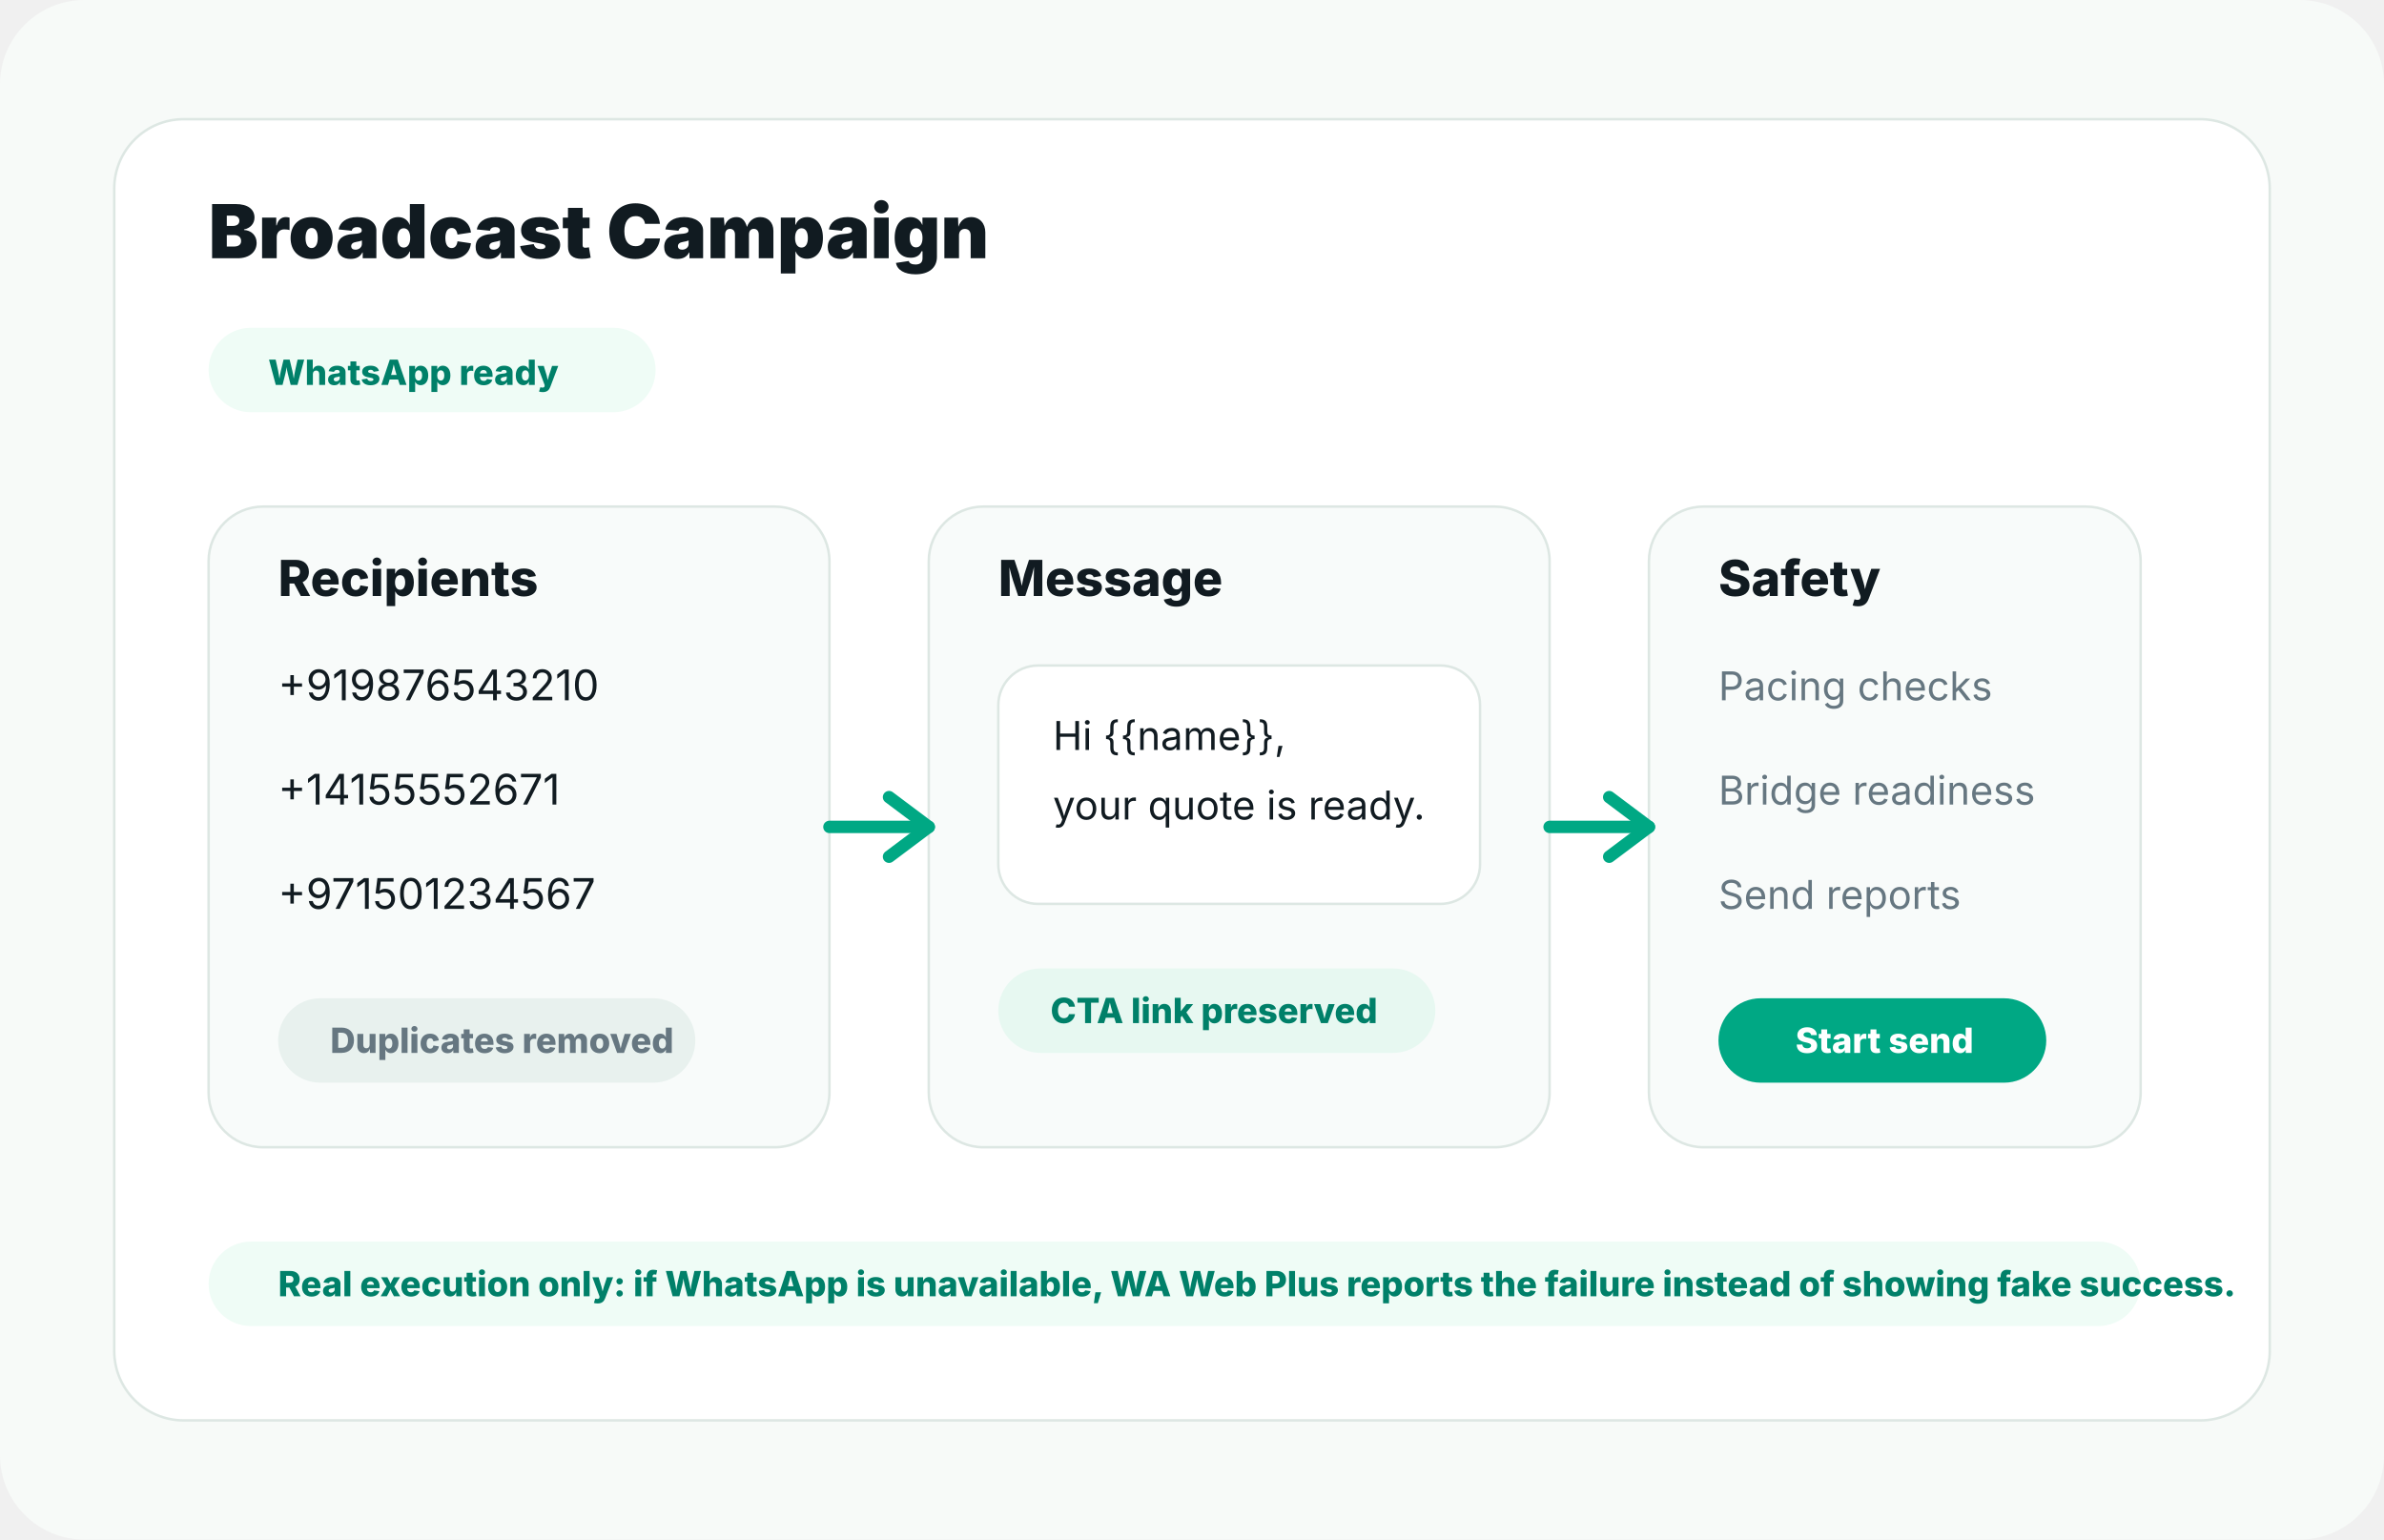
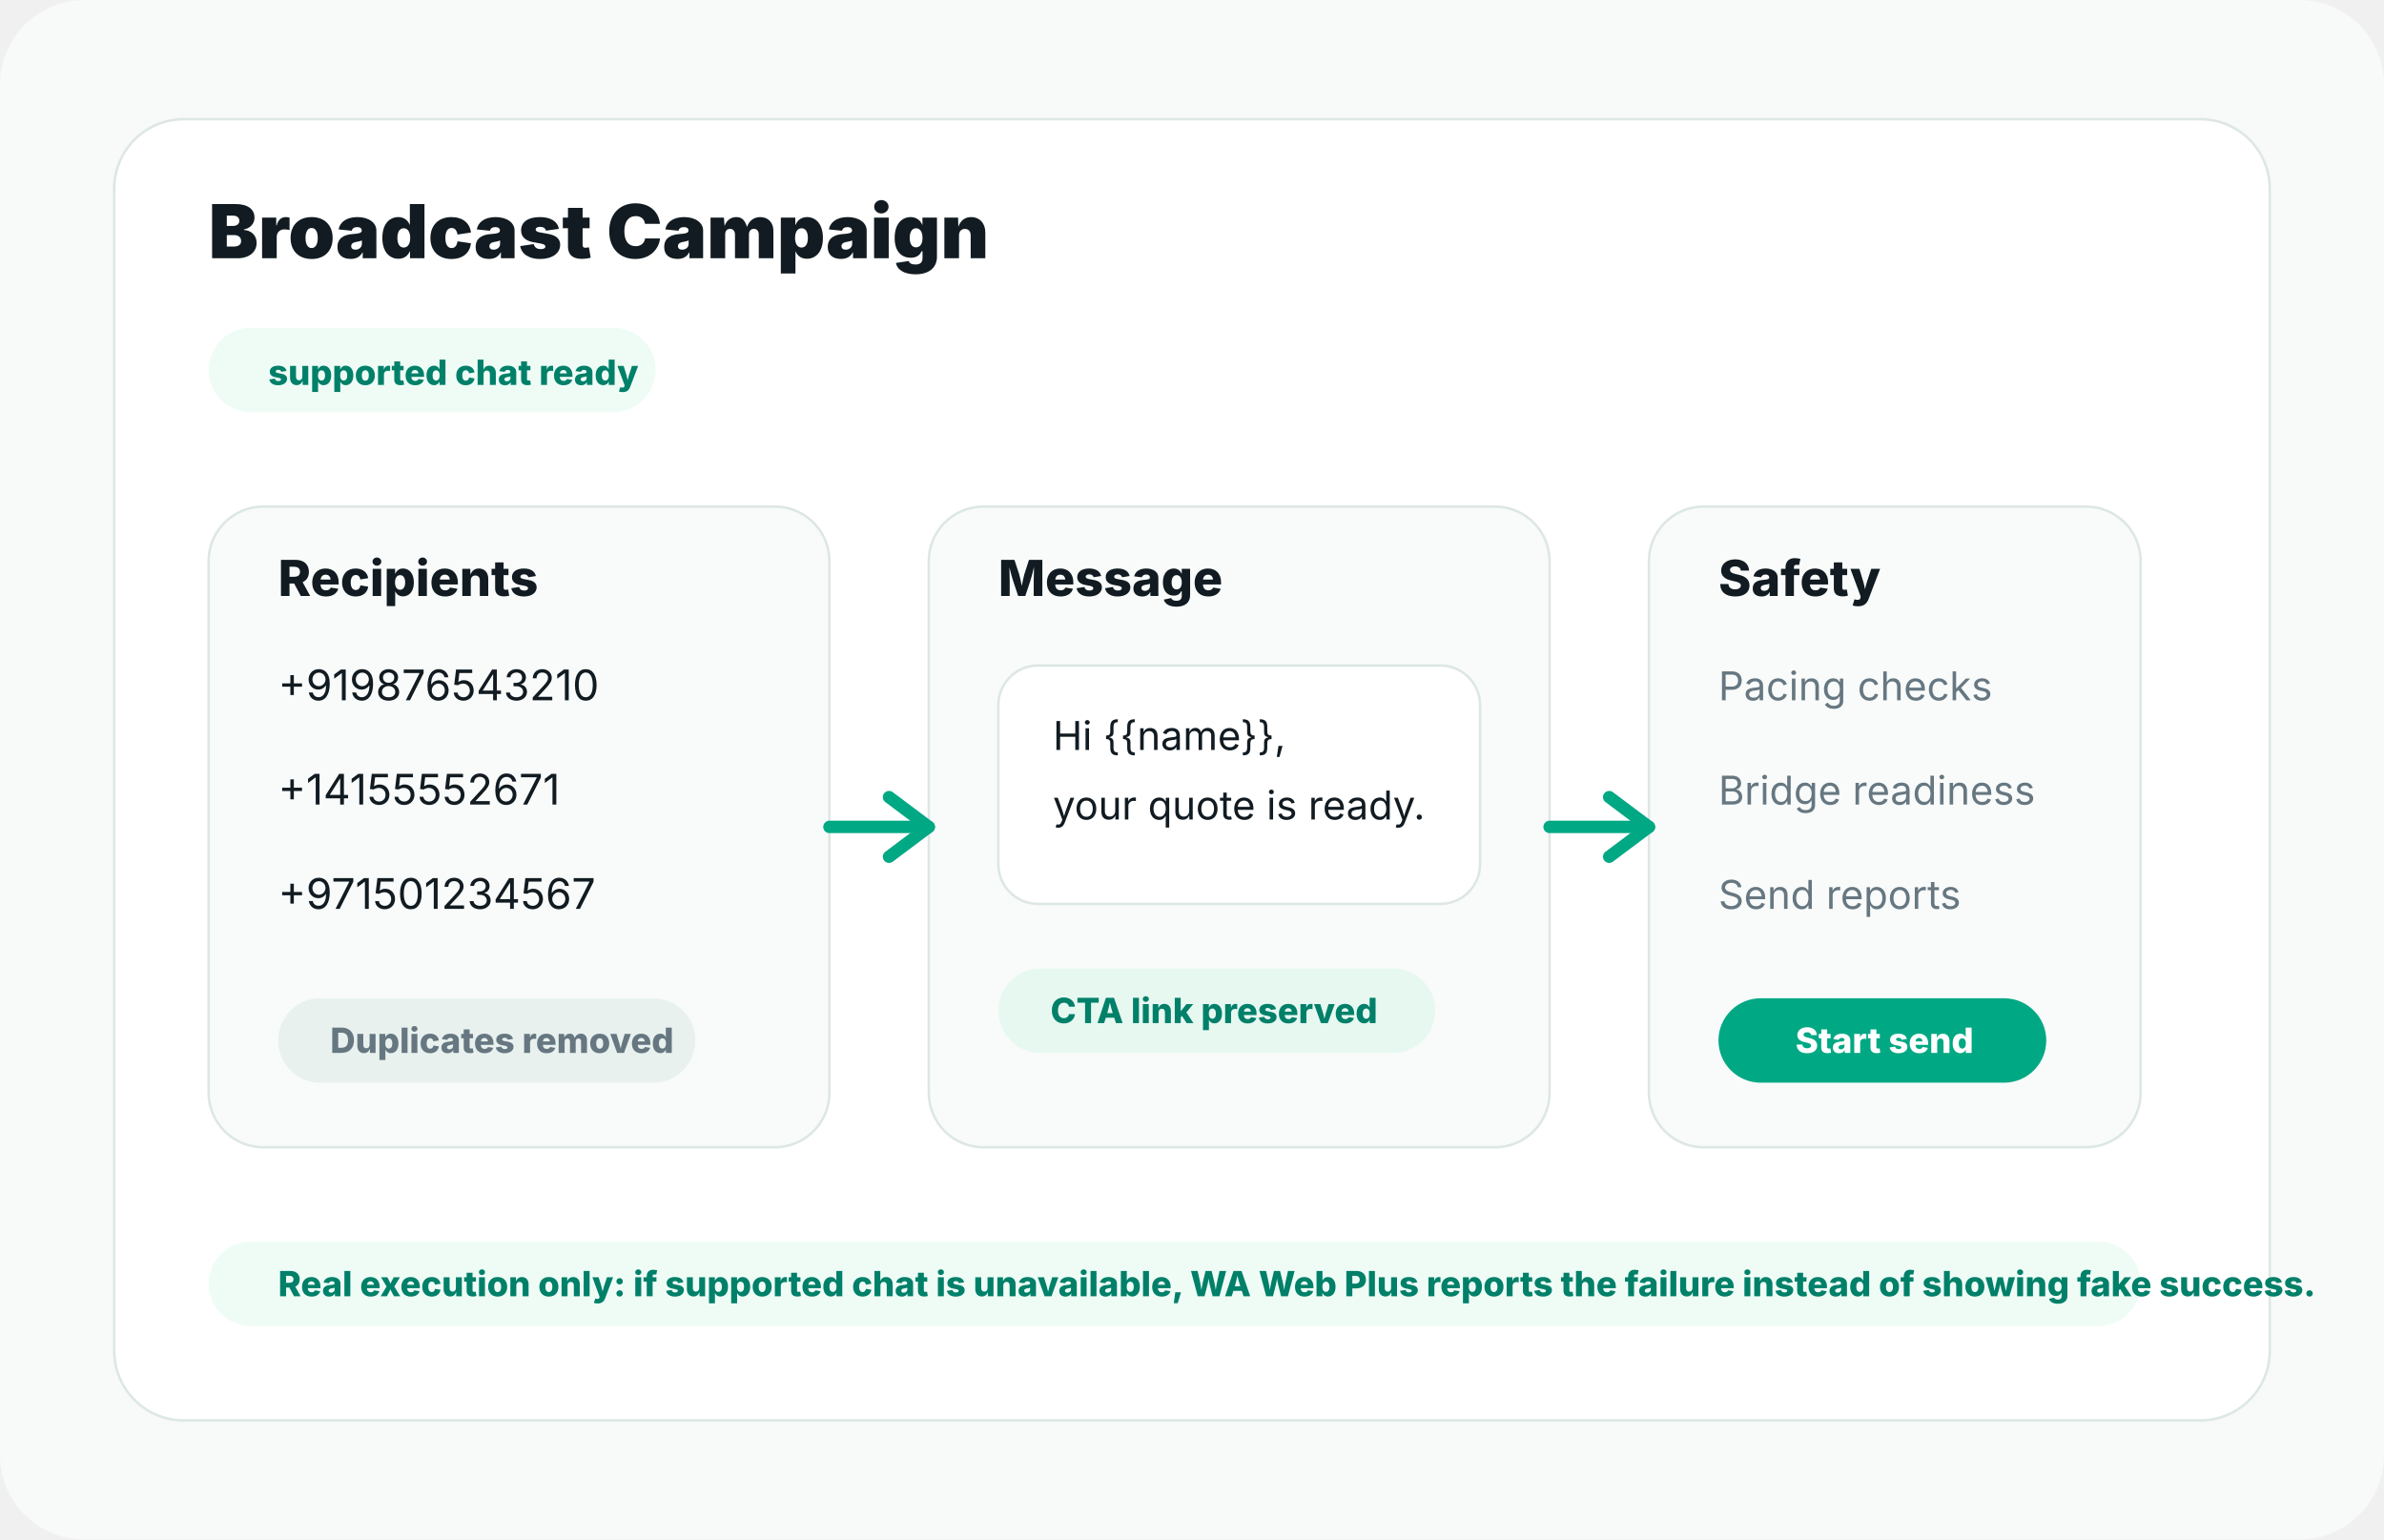
<svg xmlns="http://www.w3.org/2000/svg" width="960" height="620" viewBox="0 0 960 620" fill="none" role="img" aria-labelledby="title desc">
  <rect width="960" height="620" rx="34" fill="#F7FAF8" />
  <rect x="46" y="48" width="868" height="524" rx="28" fill="white" stroke="#DDE7E3" />
  <text x="84" y="104" fill="#111B21" font-family="Inter, Arial, sans-serif" font-size="30" font-weight="900">Broadcast Campaign</text>
  <rect x="84" y="132" width="180" height="34" rx="17" fill="#EFFCF6" />
-   <text x="108" y="155" fill="#008069" font-family="Inter, Arial, sans-serif" font-size="14" font-weight="800">WhatsApp ready</text>
+   <text x="108" y="155" fill="#008069" font-family="Inter, Arial, sans-serif" font-size="14" font-weight="800">supported chat ready</text>
  <rect x="84" y="204" width="250" height="258" rx="22" fill="#F8FBFA" stroke="#DDE7E3" />
  <text x="112" y="240" fill="#111B21" font-family="Inter, Arial, sans-serif" font-size="20" font-weight="800">Recipients</text>
  <text x="112" y="282" fill="#111B21" font-family="Inter, Arial, sans-serif" font-size="17">+919876543210</text>
  <text x="112" y="324" fill="#111B21" font-family="Inter, Arial, sans-serif" font-size="17">+14155552671</text>
  <text x="112" y="366" fill="#111B21" font-family="Inter, Arial, sans-serif" font-size="17">+971501234567</text>
  <rect x="112" y="402" width="168" height="34" rx="17" fill="#E8F1EE" />
  <text x="133" y="424" fill="#667781" font-family="Inter, Arial, sans-serif" font-size="14" font-weight="800">Duplicates removed</text>
  <rect x="374" y="204" width="250" height="258" rx="22" fill="#F8FBFA" stroke="#DDE7E3" />
  <text x="402" y="240" fill="#111B21" font-family="Inter, Arial, sans-serif" font-size="20" font-weight="800">Message</text>
  <rect x="402" y="268" width="194" height="96" rx="16" fill="white" stroke="#DDE7E3" />
  <text x="424" y="302" fill="#111B21" font-family="Inter, Arial, sans-serif" font-size="16">Hi {{name}},</text>
  <text x="424" y="330" fill="#111B21" font-family="Inter, Arial, sans-serif" font-size="16">your quote is ready.</text>
  <rect x="402" y="390" width="176" height="34" rx="17" fill="#E7F8F1" />
  <text x="423" y="412" fill="#008069" font-family="Inter, Arial, sans-serif" font-size="14" font-weight="800">CTA link preserved</text>
  <rect x="664" y="204" width="198" height="258" rx="22" fill="#F8FBFA" stroke="#DDE7E3" />
  <text x="692" y="240" fill="#111B21" font-family="Inter, Arial, sans-serif" font-size="20" font-weight="800">Safety</text>
  <text x="692" y="282" fill="#667781" font-family="Inter, Arial, sans-serif" font-size="16">Pacing checks</text>
  <text x="692" y="324" fill="#667781" font-family="Inter, Arial, sans-serif" font-size="16">Bridge readiness</text>
  <text x="692" y="366" fill="#667781" font-family="Inter, Arial, sans-serif" font-size="16">Send reports</text>
  <rect x="692" y="402" width="132" height="34" rx="17" fill="#00A884" />
  <text x="723" y="424" fill="white" font-family="Inter, Arial, sans-serif" font-size="14" font-weight="800">Start send</text>
  <path d="M334 333H374" stroke="#00A884" stroke-width="5" stroke-linecap="round" />
  <path d="M624 333H664" stroke="#00A884" stroke-width="5" stroke-linecap="round" />
  <path d="M358 321L374 333L358 345" stroke="#00A884" stroke-width="5" stroke-linecap="round" stroke-linejoin="round" />
  <path d="M648 321L664 333L648 345" stroke="#00A884" stroke-width="5" stroke-linecap="round" stroke-linejoin="round" />
  <rect x="84" y="500" width="778" height="34" rx="17" fill="#EFFCF6" />
-   <text x="112" y="522" fill="#008069" font-family="Inter, Arial, sans-serif" font-size="14" font-weight="800">Real execution only: if WhatsApp is unavailable, WA Web Plus reports the failure instead of showing fake success.</text>
+   <text x="112" y="522" fill="#008069" font-family="Inter, Arial, sans-serif" font-size="14" font-weight="800">Real execution only: if supported chat is unavailable, WA Web Plus reports the failure instead of showing fake success.</text>
</svg>
